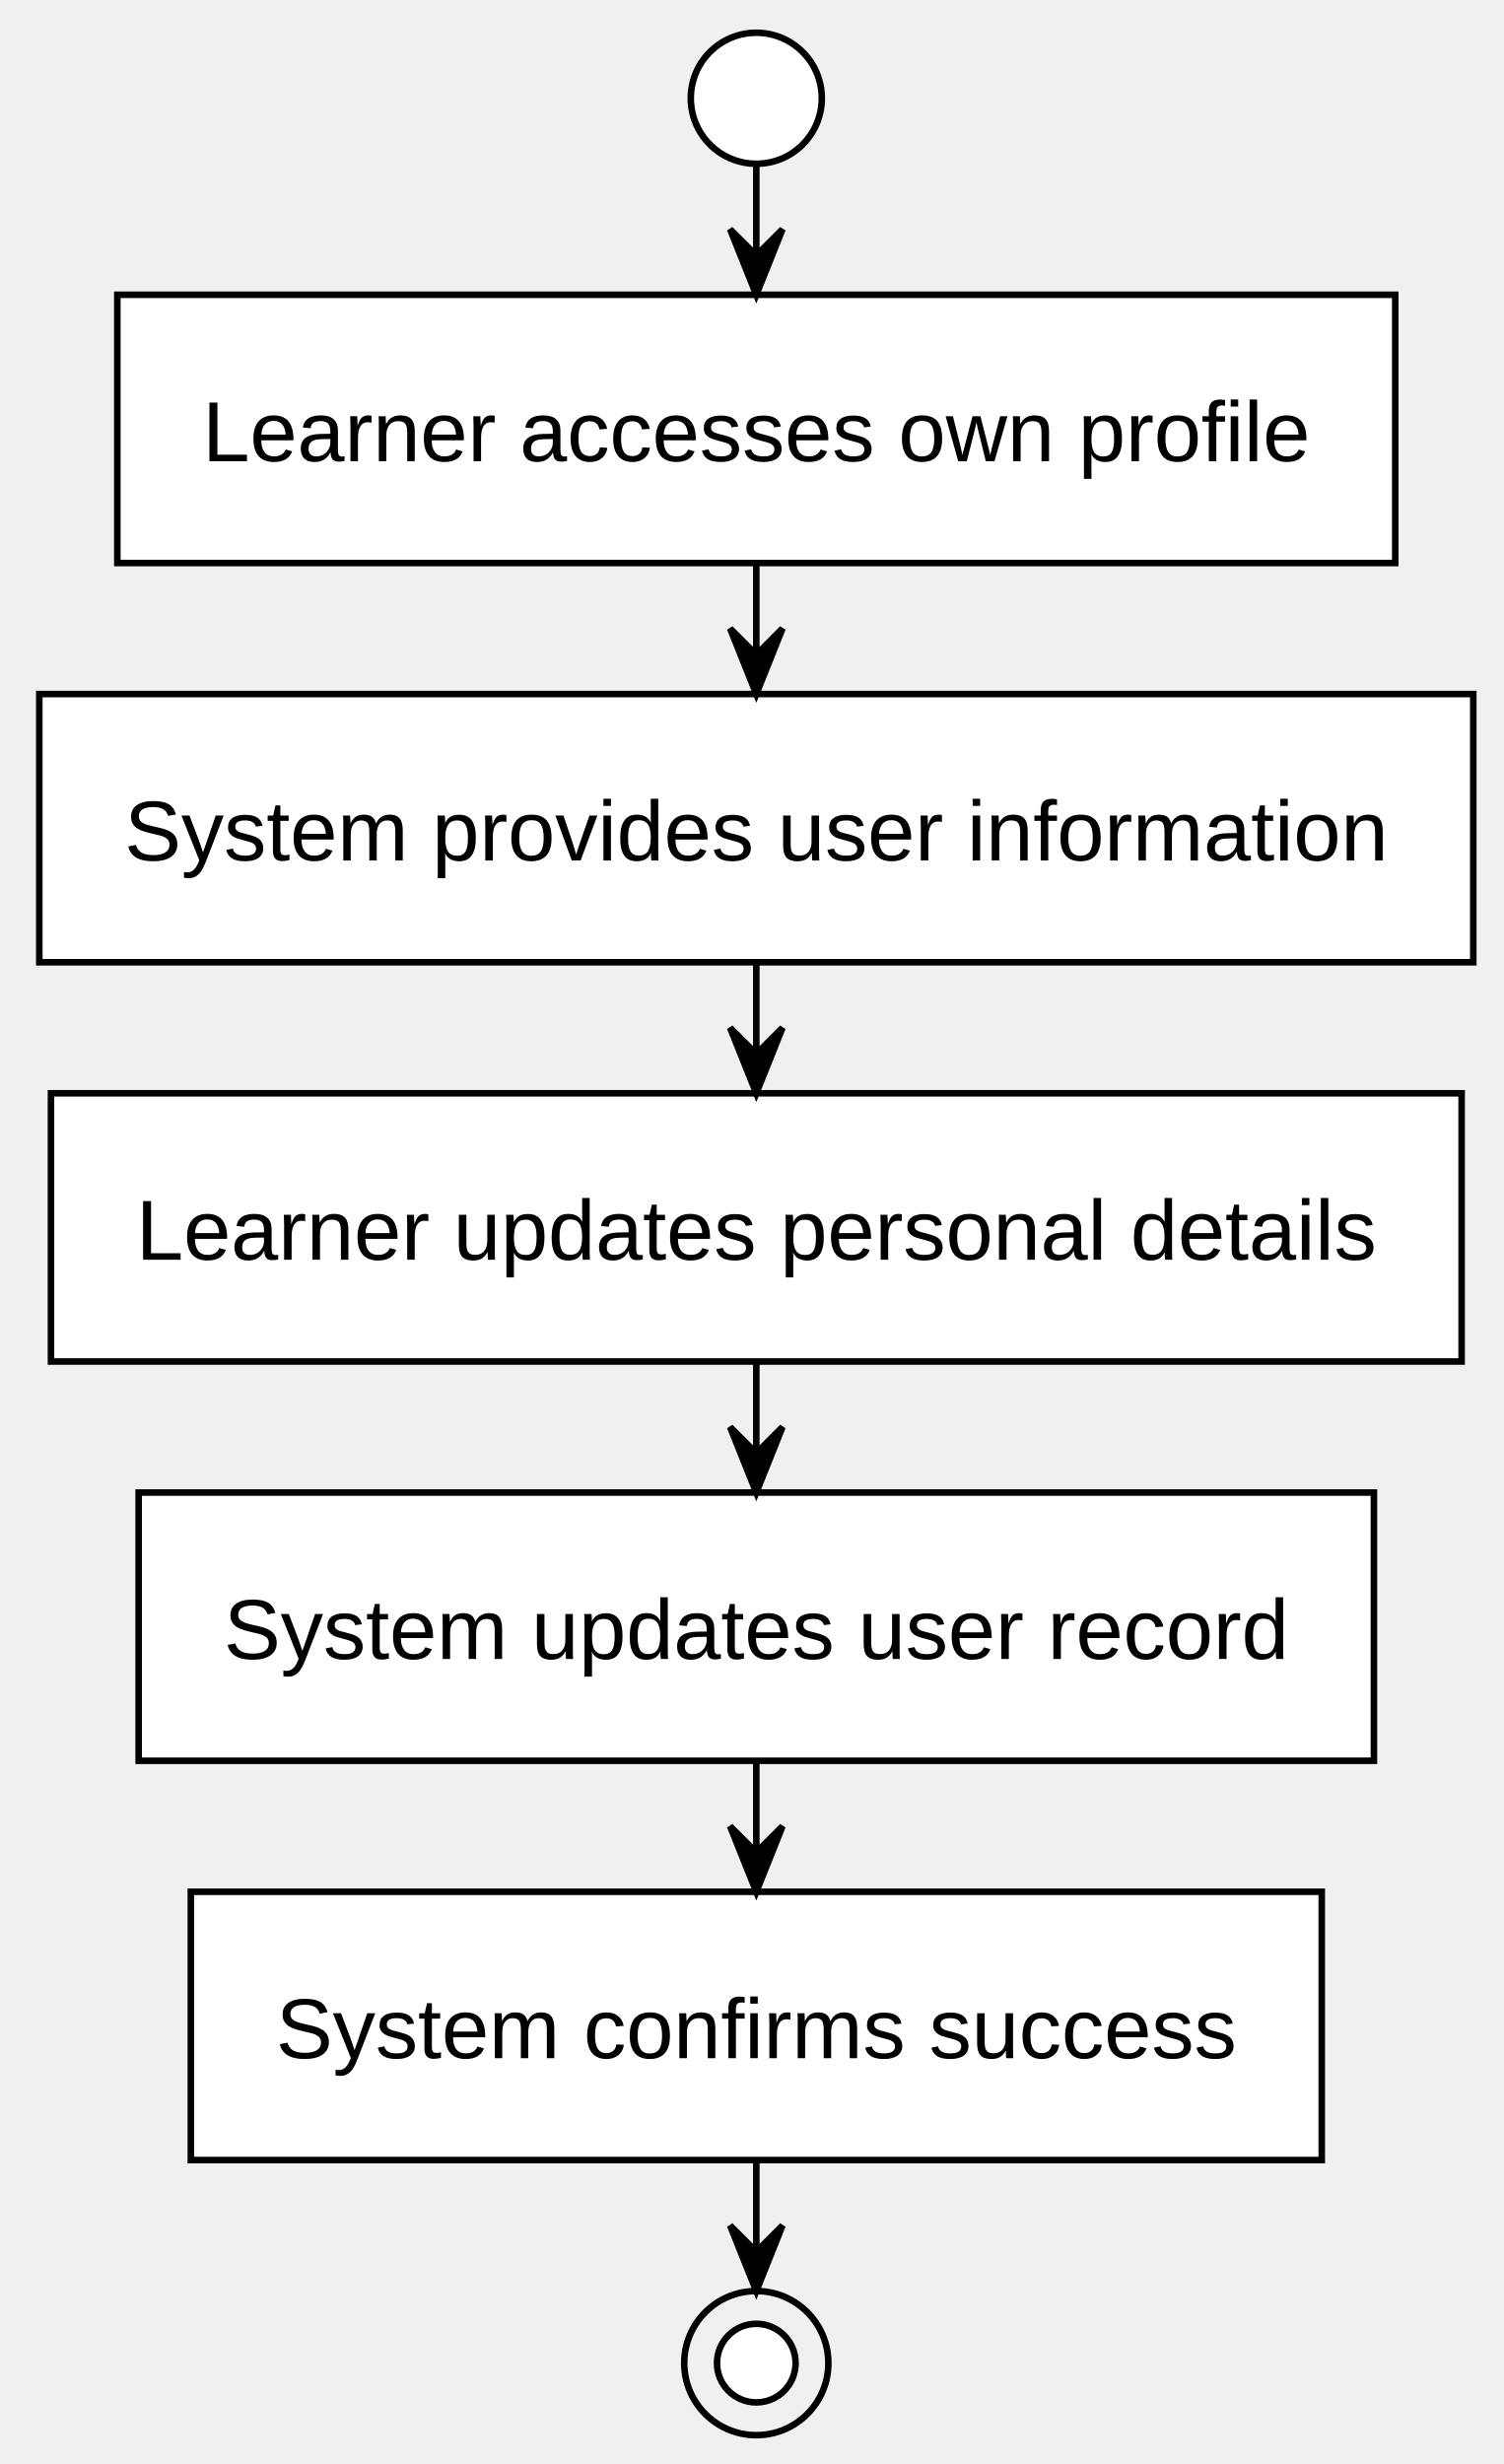
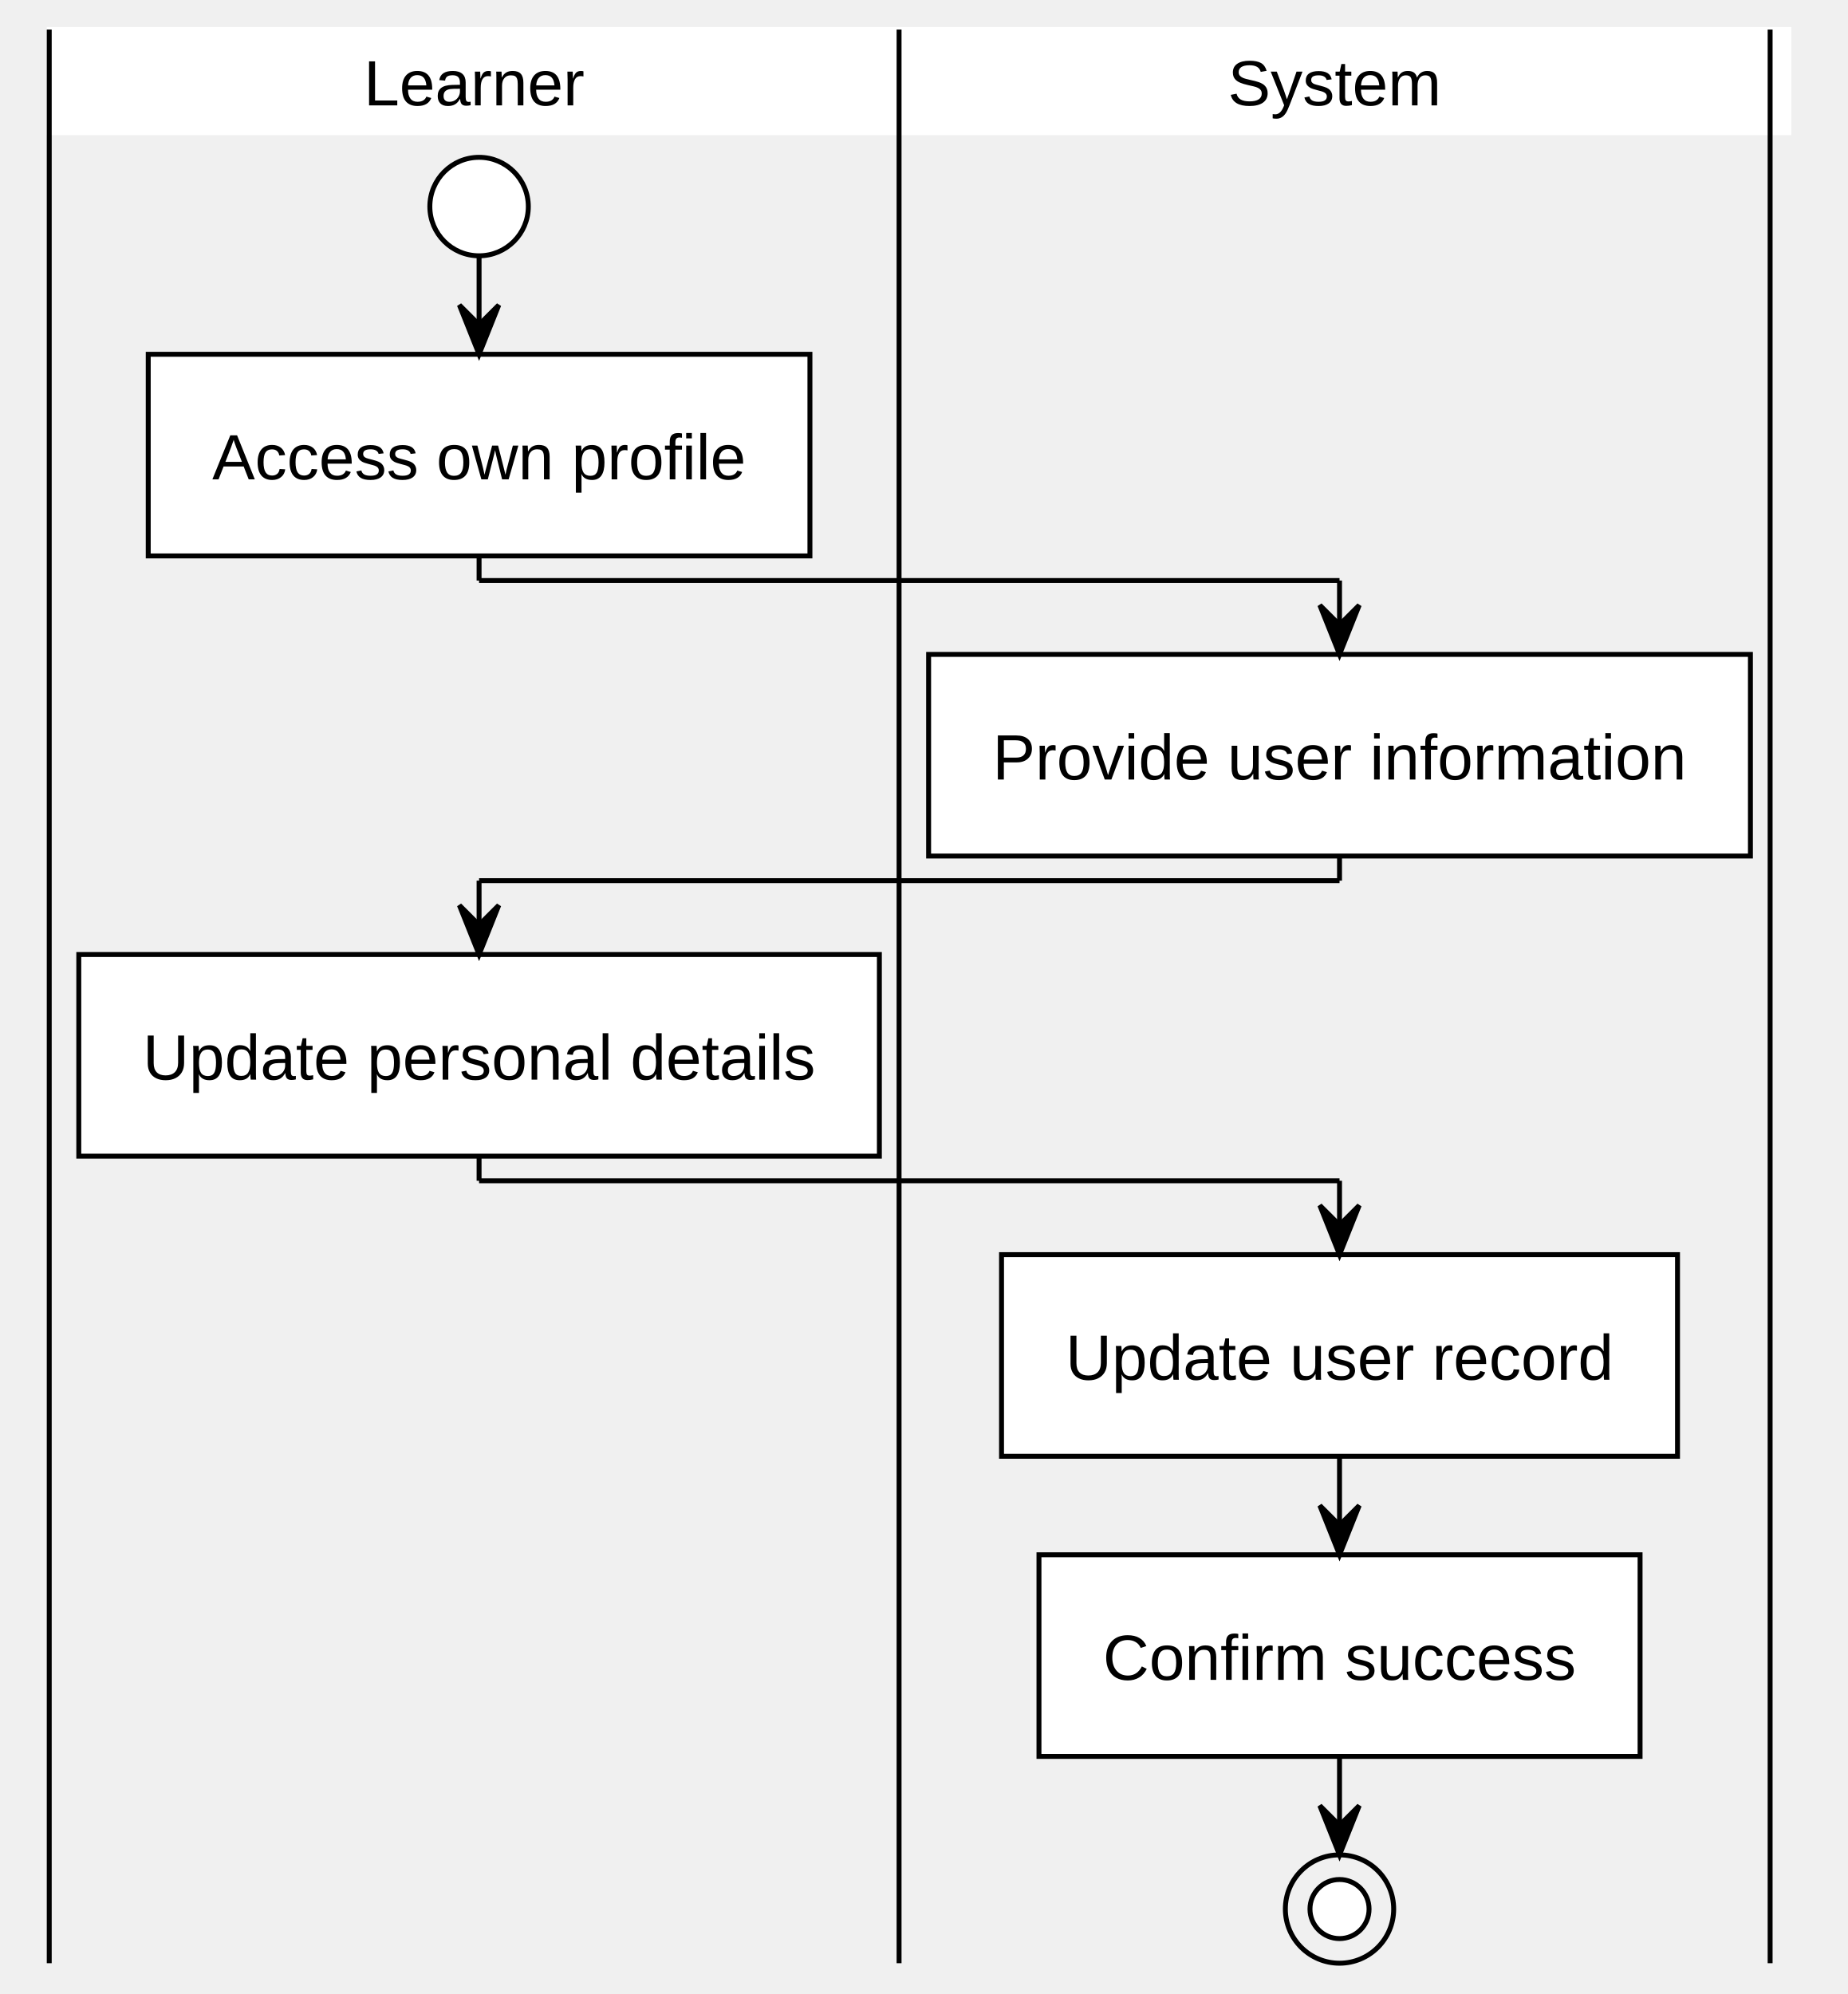
- <svg xmlns="http://www.w3.org/2000/svg" contentStyleType="text/css" data-diagram-type="ACTIVITY" height="431.979px" preserveAspectRatio="none" style="width:263px;height:431px;background:#FFFFFF;" version="1.1" viewBox="0 0 263 431" width="263.542px" zoomAndPan="magnify">
+ <svg xmlns="http://www.w3.org/2000/svg" contentStyleType="text/css" data-diagram-type="ACTIVITY" height="464.062px" preserveAspectRatio="none" style="width:430px;height:464px;background:#FFFFFF;" version="1.1" viewBox="0 0 430 464" width="430.833px" zoomAndPan="magnify">
  <defs />
  <g>
-     <ellipse cx="132.293" cy="17.188" fill="#FFFFFF" rx="11.458" ry="11.458" style="stroke:#000000;stroke-width:1.146;" />
-     <rect fill="#FFFFFF" height="46.92" style="stroke:#000000;stroke-width:1.146;" width="223.539" x="20.523" y="51.562" />
-     <text fill="#000000" font-family="Arial" font-size="14.896" lengthAdjust="spacing" textLength="193.748" x="35.419" y="80.674">Learner accesses own profile</text>
-     <rect fill="#FFFFFF" height="46.92" style="stroke:#000000;stroke-width:1.146;" width="250.836" x="6.875" y="121.4" />
-     <text fill="#000000" font-family="Arial" font-size="14.896" lengthAdjust="spacing" textLength="221.045" x="21.771" y="150.511">System provides user information</text>
-     <rect fill="#FFFFFF" height="46.92" style="stroke:#000000;stroke-width:1.146;" width="246.756" x="8.915" y="191.237" />
-     <text fill="#000000" font-family="Arial" font-size="14.896" lengthAdjust="spacing" textLength="216.964" x="23.811" y="220.348">Learner updates personal details</text>
-     <rect fill="#FFFFFF" height="46.92" style="stroke:#000000;stroke-width:1.146;" width="216.077" x="24.255" y="261.074" />
-     <text fill="#000000" font-family="Arial" font-size="14.896" lengthAdjust="spacing" textLength="186.285" x="39.151" y="290.185">System updates user record</text>
-     <rect fill="#FFFFFF" height="46.92" style="stroke:#000000;stroke-width:1.146;" width="197.821" x="33.383" y="330.911" />
-     <text fill="#000000" font-family="Arial" font-size="14.896" lengthAdjust="spacing" textLength="168.029" x="48.279" y="360.022">System confirms success</text>
-     <ellipse cx="132.293" cy="413.352" fill="none" rx="12.604" ry="12.604" style="stroke:#000000;stroke-width:1.146;" />
-     <ellipse cx="132.293" cy="413.352" fill="#FFFFFF" rx="6.875" ry="6.875" style="stroke:#000000;stroke-width:1.146;" />
-     <line style="stroke:#000000;stroke-width:1.146;" x1="132.293" x2="132.293" y1="28.646" y2="51.562" />
-     <polygon fill="#000000" points="127.71,40.104,132.293,51.562,136.876,40.104,132.293,44.688" style="stroke:#000000;stroke-width:1.146;" />
-     <line style="stroke:#000000;stroke-width:1.146;" x1="132.293" x2="132.293" y1="98.483" y2="121.4" />
-     <polygon fill="#000000" points="127.71,109.941,132.293,121.4,136.876,109.941,132.293,114.525" style="stroke:#000000;stroke-width:1.146;" />
-     <line style="stroke:#000000;stroke-width:1.146;" x1="132.293" x2="132.293" y1="168.32" y2="191.237" />
-     <polygon fill="#000000" points="127.71,179.778,132.293,191.237,136.876,179.778,132.293,184.362" style="stroke:#000000;stroke-width:1.146;" />
-     <line style="stroke:#000000;stroke-width:1.146;" x1="132.293" x2="132.293" y1="238.157" y2="261.074" />
-     <polygon fill="#000000" points="127.71,249.615,132.293,261.074,136.876,249.615,132.293,254.199" style="stroke:#000000;stroke-width:1.146;" />
-     <line style="stroke:#000000;stroke-width:1.146;" x1="132.293" x2="132.293" y1="307.994" y2="330.911" />
-     <polygon fill="#000000" points="127.71,319.452,132.293,330.911,136.876,319.452,132.293,324.036" style="stroke:#000000;stroke-width:1.146;" />
-     <line style="stroke:#000000;stroke-width:1.146;" x1="132.293" x2="132.293" y1="377.831" y2="400.748" />
-     <polygon fill="#000000" points="127.71,389.29,132.293,400.748,136.876,389.29,132.293,393.873" style="stroke:#000000;stroke-width:1.146;" />
+     <rect fill="#FFFFFF" height="24.004" style="stroke:#FFFFFF;stroke-width:1.146;" width="404.816" x="11.458" y="6.875" />
+     <ellipse cx="111.483" cy="48.066" fill="#FFFFFF" rx="11.458" ry="11.458" style="stroke:#000000;stroke-width:1.146;" />
+     <rect fill="#FFFFFF" height="46.92" style="stroke:#000000;stroke-width:1.146;" width="153.977" x="34.495" y="82.441" />
+     <text fill="#000000" font-family="Arial" font-size="14.896" lengthAdjust="spacing" textLength="124.185" x="49.391" y="111.553">Access own profile</text>
+     <rect fill="#FFFFFF" height="46.92" style="stroke:#000000;stroke-width:1.146;" width="186.3" x="18.333" y="222.115" />
+     <text fill="#000000" font-family="Arial" font-size="14.896" lengthAdjust="spacing" textLength="156.508" x="33.229" y="251.227">Update personal details</text>
+     <line style="stroke:#000000;stroke-width:1.146;" x1="11.458" x2="11.458" y1="6.875" y2="456.835" />
+     <rect fill="#FFFFFF" height="46.92" style="stroke:#000000;stroke-width:1.146;" width="191.238" x="216.091" y="152.278" />
+     <text fill="#000000" font-family="Arial" font-size="14.896" lengthAdjust="spacing" textLength="161.447" x="230.987" y="181.39">Provide user information</text>
+     <rect fill="#FFFFFF" height="46.92" style="stroke:#000000;stroke-width:1.146;" width="157.301" x="233.06" y="291.952" />
+     <text fill="#000000" font-family="Arial" font-size="14.896" lengthAdjust="spacing" textLength="127.509" x="247.956" y="321.064">Update user record</text>
+     <rect fill="#FFFFFF" height="46.92" style="stroke:#000000;stroke-width:1.146;" width="139.881" x="241.77" y="361.79" />
+     <text fill="#000000" font-family="Arial" font-size="14.896" lengthAdjust="spacing" textLength="110.09" x="256.666" y="390.901">Confirm success</text>
+     <ellipse cx="311.711" cy="444.231" fill="none" rx="12.604" ry="12.604" style="stroke:#000000;stroke-width:1.146;" />
+     <ellipse cx="311.711" cy="444.231" fill="#FFFFFF" rx="6.875" ry="6.875" style="stroke:#000000;stroke-width:1.146;" />
+     <line style="stroke:#000000;stroke-width:1.146;" x1="209.216" x2="209.216" y1="6.875" y2="456.835" />
+     <line style="stroke:#000000;stroke-width:1.146;" x1="411.913" x2="411.913" y1="6.875" y2="456.835" />
+     <line style="stroke:#000000;stroke-width:1.146;" x1="111.483" x2="111.483" y1="59.525" y2="82.441" />
+     <polygon fill="#000000" points="106.9,70.983,111.483,82.441,116.067,70.983,111.483,75.566" style="stroke:#000000;stroke-width:1.146;" />
+     <line style="stroke:#000000;stroke-width:1.146;" x1="311.711" x2="311.711" y1="338.873" y2="361.79" />
+     <polygon fill="#000000" points="307.127,350.331,311.711,361.79,316.294,350.331,311.711,354.915" style="stroke:#000000;stroke-width:1.146;" />
+     <line style="stroke:#000000;stroke-width:1.146;" x1="311.711" x2="311.711" y1="408.71" y2="431.627" />
+     <polygon fill="#000000" points="307.127,420.168,311.711,431.627,316.294,420.168,311.711,424.752" style="stroke:#000000;stroke-width:1.146;" />
+     <line style="stroke:#000000;stroke-width:1.146;" x1="111.483" x2="111.483" y1="129.362" y2="135.091" />
+     <line style="stroke:#000000;stroke-width:1.146;" x1="111.483" x2="311.711" y1="135.091" y2="135.091" />
+     <line style="stroke:#000000;stroke-width:1.146;" x1="311.711" x2="311.711" y1="135.091" y2="152.278" />
+     <polygon fill="#000000" points="307.127,140.82,311.711,152.278,316.294,140.82,311.711,145.403" style="stroke:#000000;stroke-width:1.146;" />
+     <line style="stroke:#000000;stroke-width:1.146;" x1="311.711" x2="311.711" y1="199.199" y2="204.928" />
+     <line style="stroke:#000000;stroke-width:1.146;" x1="311.711" x2="111.483" y1="204.928" y2="204.928" />
+     <line style="stroke:#000000;stroke-width:1.146;" x1="111.483" x2="111.483" y1="204.928" y2="222.115" />
+     <polygon fill="#000000" points="106.9,210.657,111.483,222.115,116.067,210.657,111.483,215.24" style="stroke:#000000;stroke-width:1.146;" />
+     <line style="stroke:#000000;stroke-width:1.146;" x1="111.483" x2="111.483" y1="269.036" y2="274.765" />
+     <line style="stroke:#000000;stroke-width:1.146;" x1="111.483" x2="311.711" y1="274.765" y2="274.765" />
+     <line style="stroke:#000000;stroke-width:1.146;" x1="311.711" x2="311.711" y1="274.765" y2="291.952" />
+     <polygon fill="#000000" points="307.127,280.494,311.711,291.952,316.294,280.494,311.711,285.077" style="stroke:#000000;stroke-width:1.146;" />
+     <text fill="#000000" font-family="Arial" font-size="14.896" lengthAdjust="spacing" textLength="51.343" x="84.666" y="24.528">Learner</text>
+     <text fill="#000000" font-family="Arial" font-size="14.896" lengthAdjust="spacing" textLength="49.663" x="285.733" y="24.528">System</text>
  </g>
</svg>
